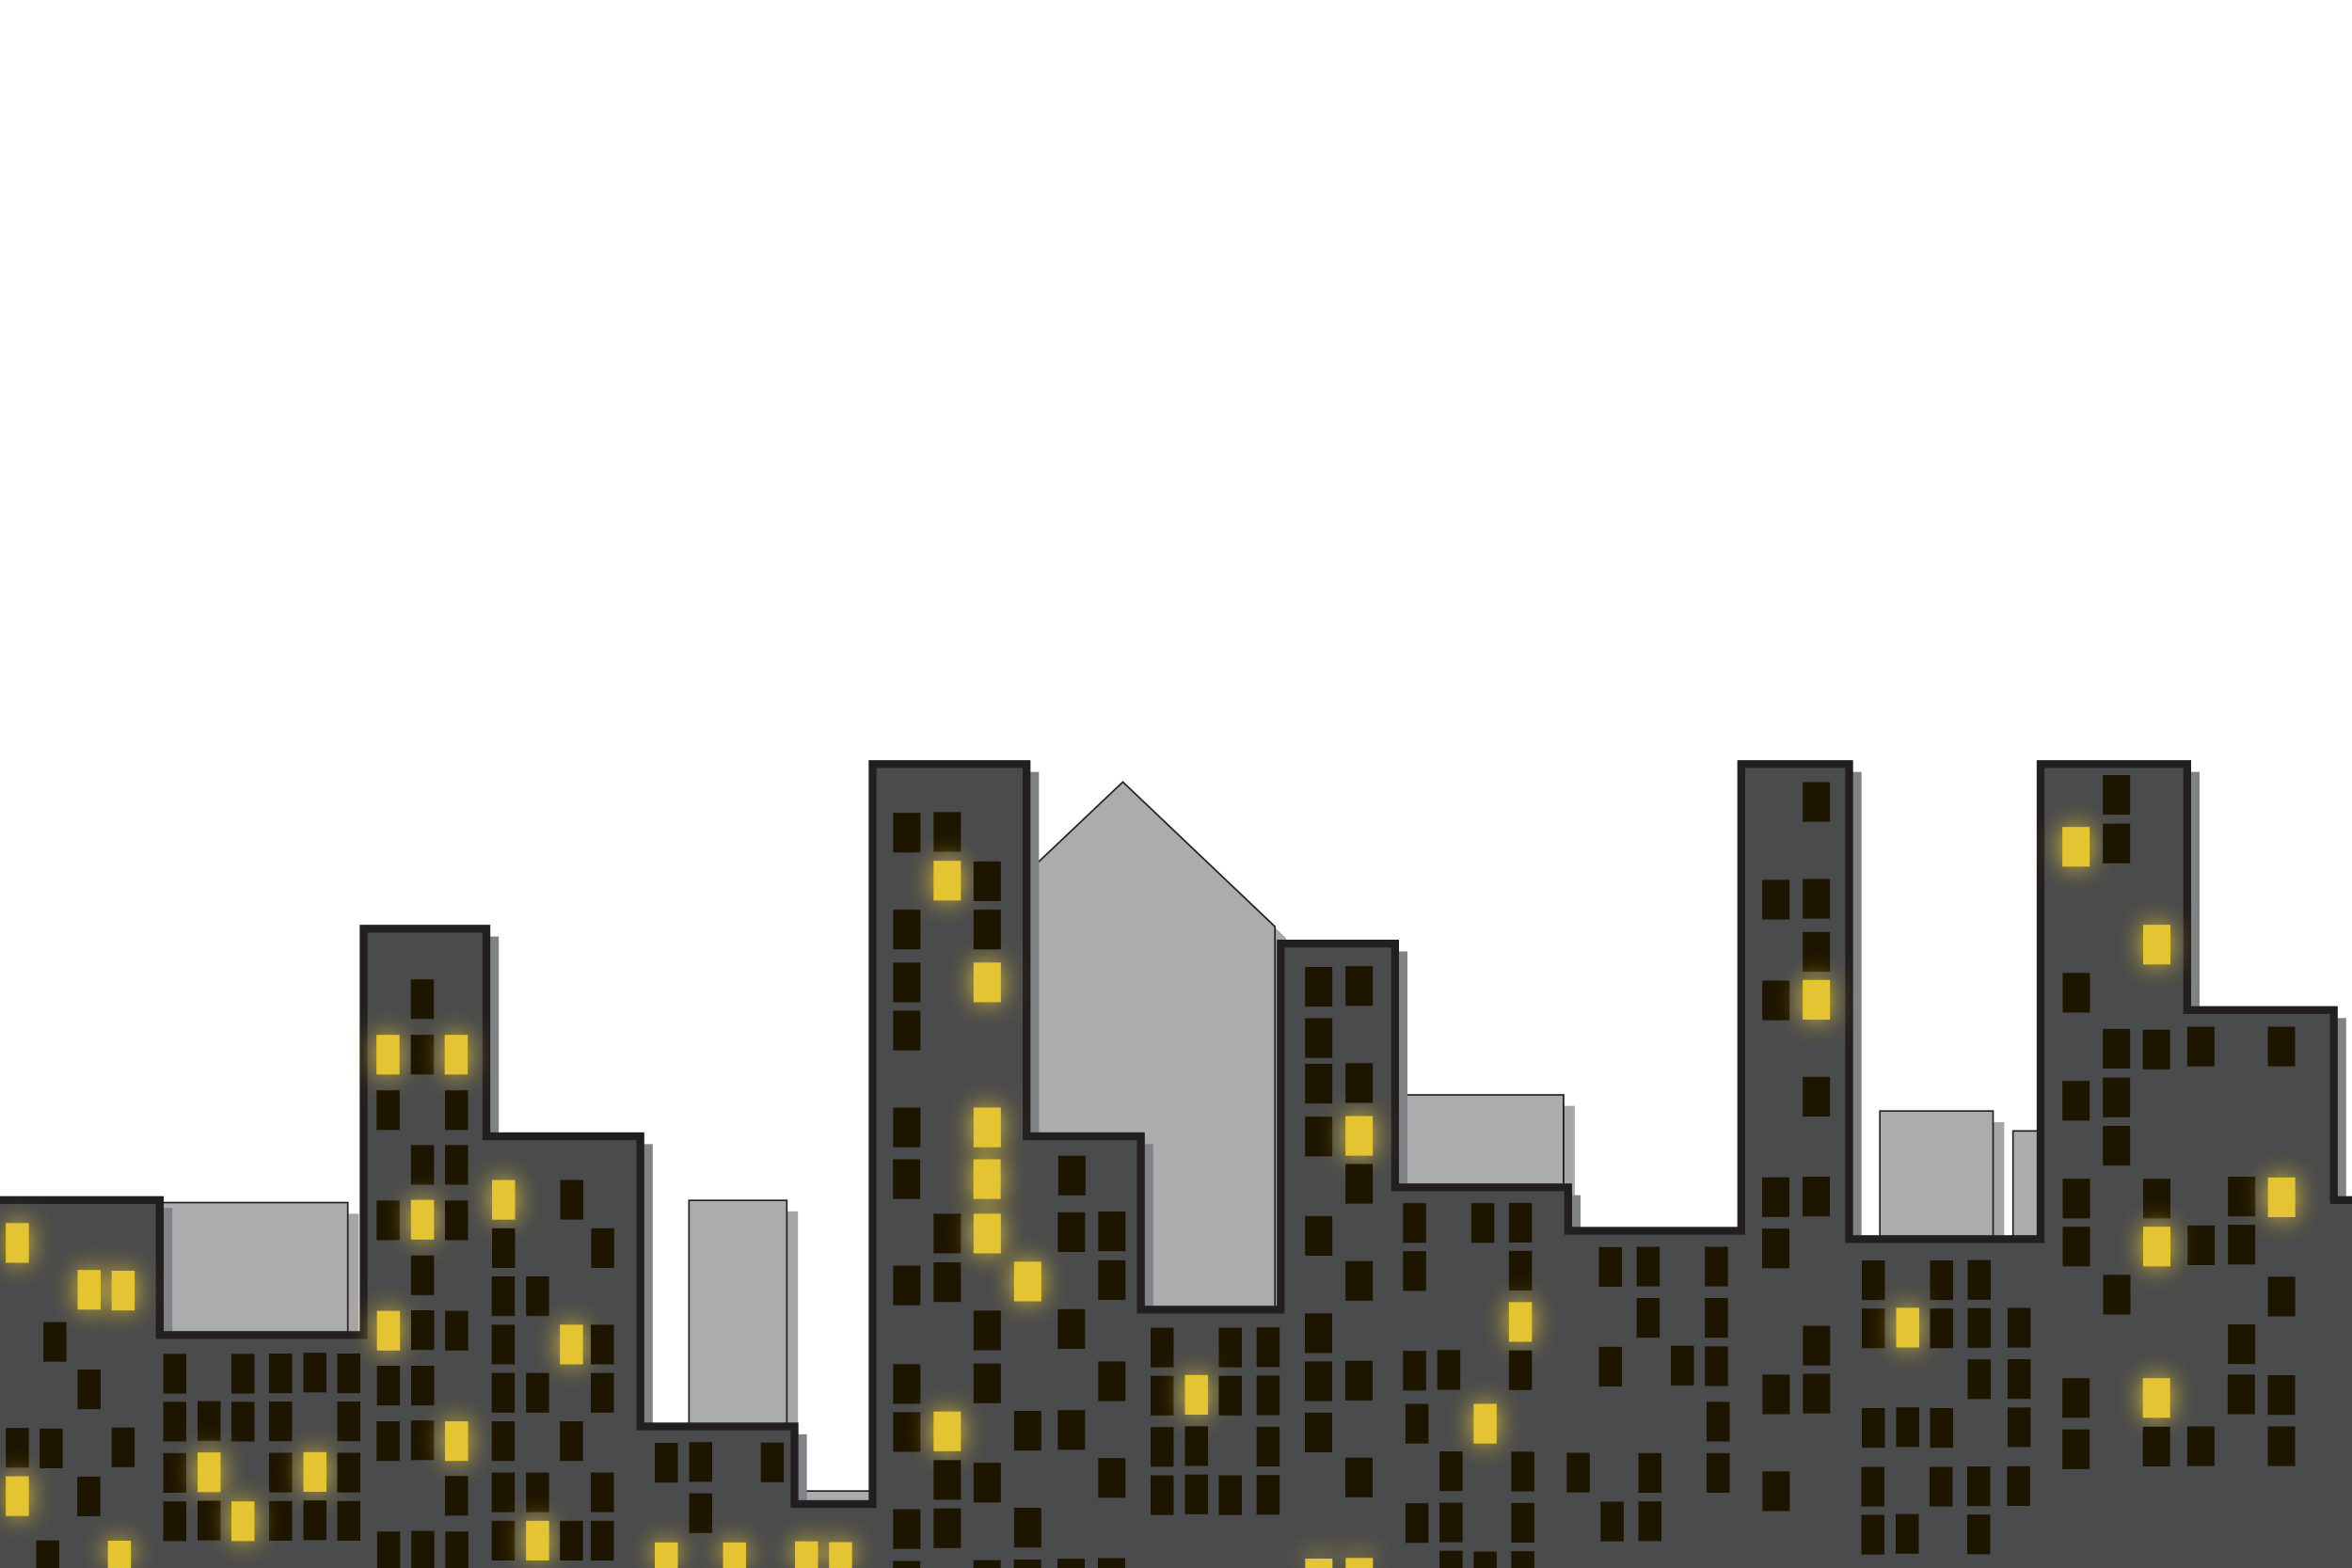
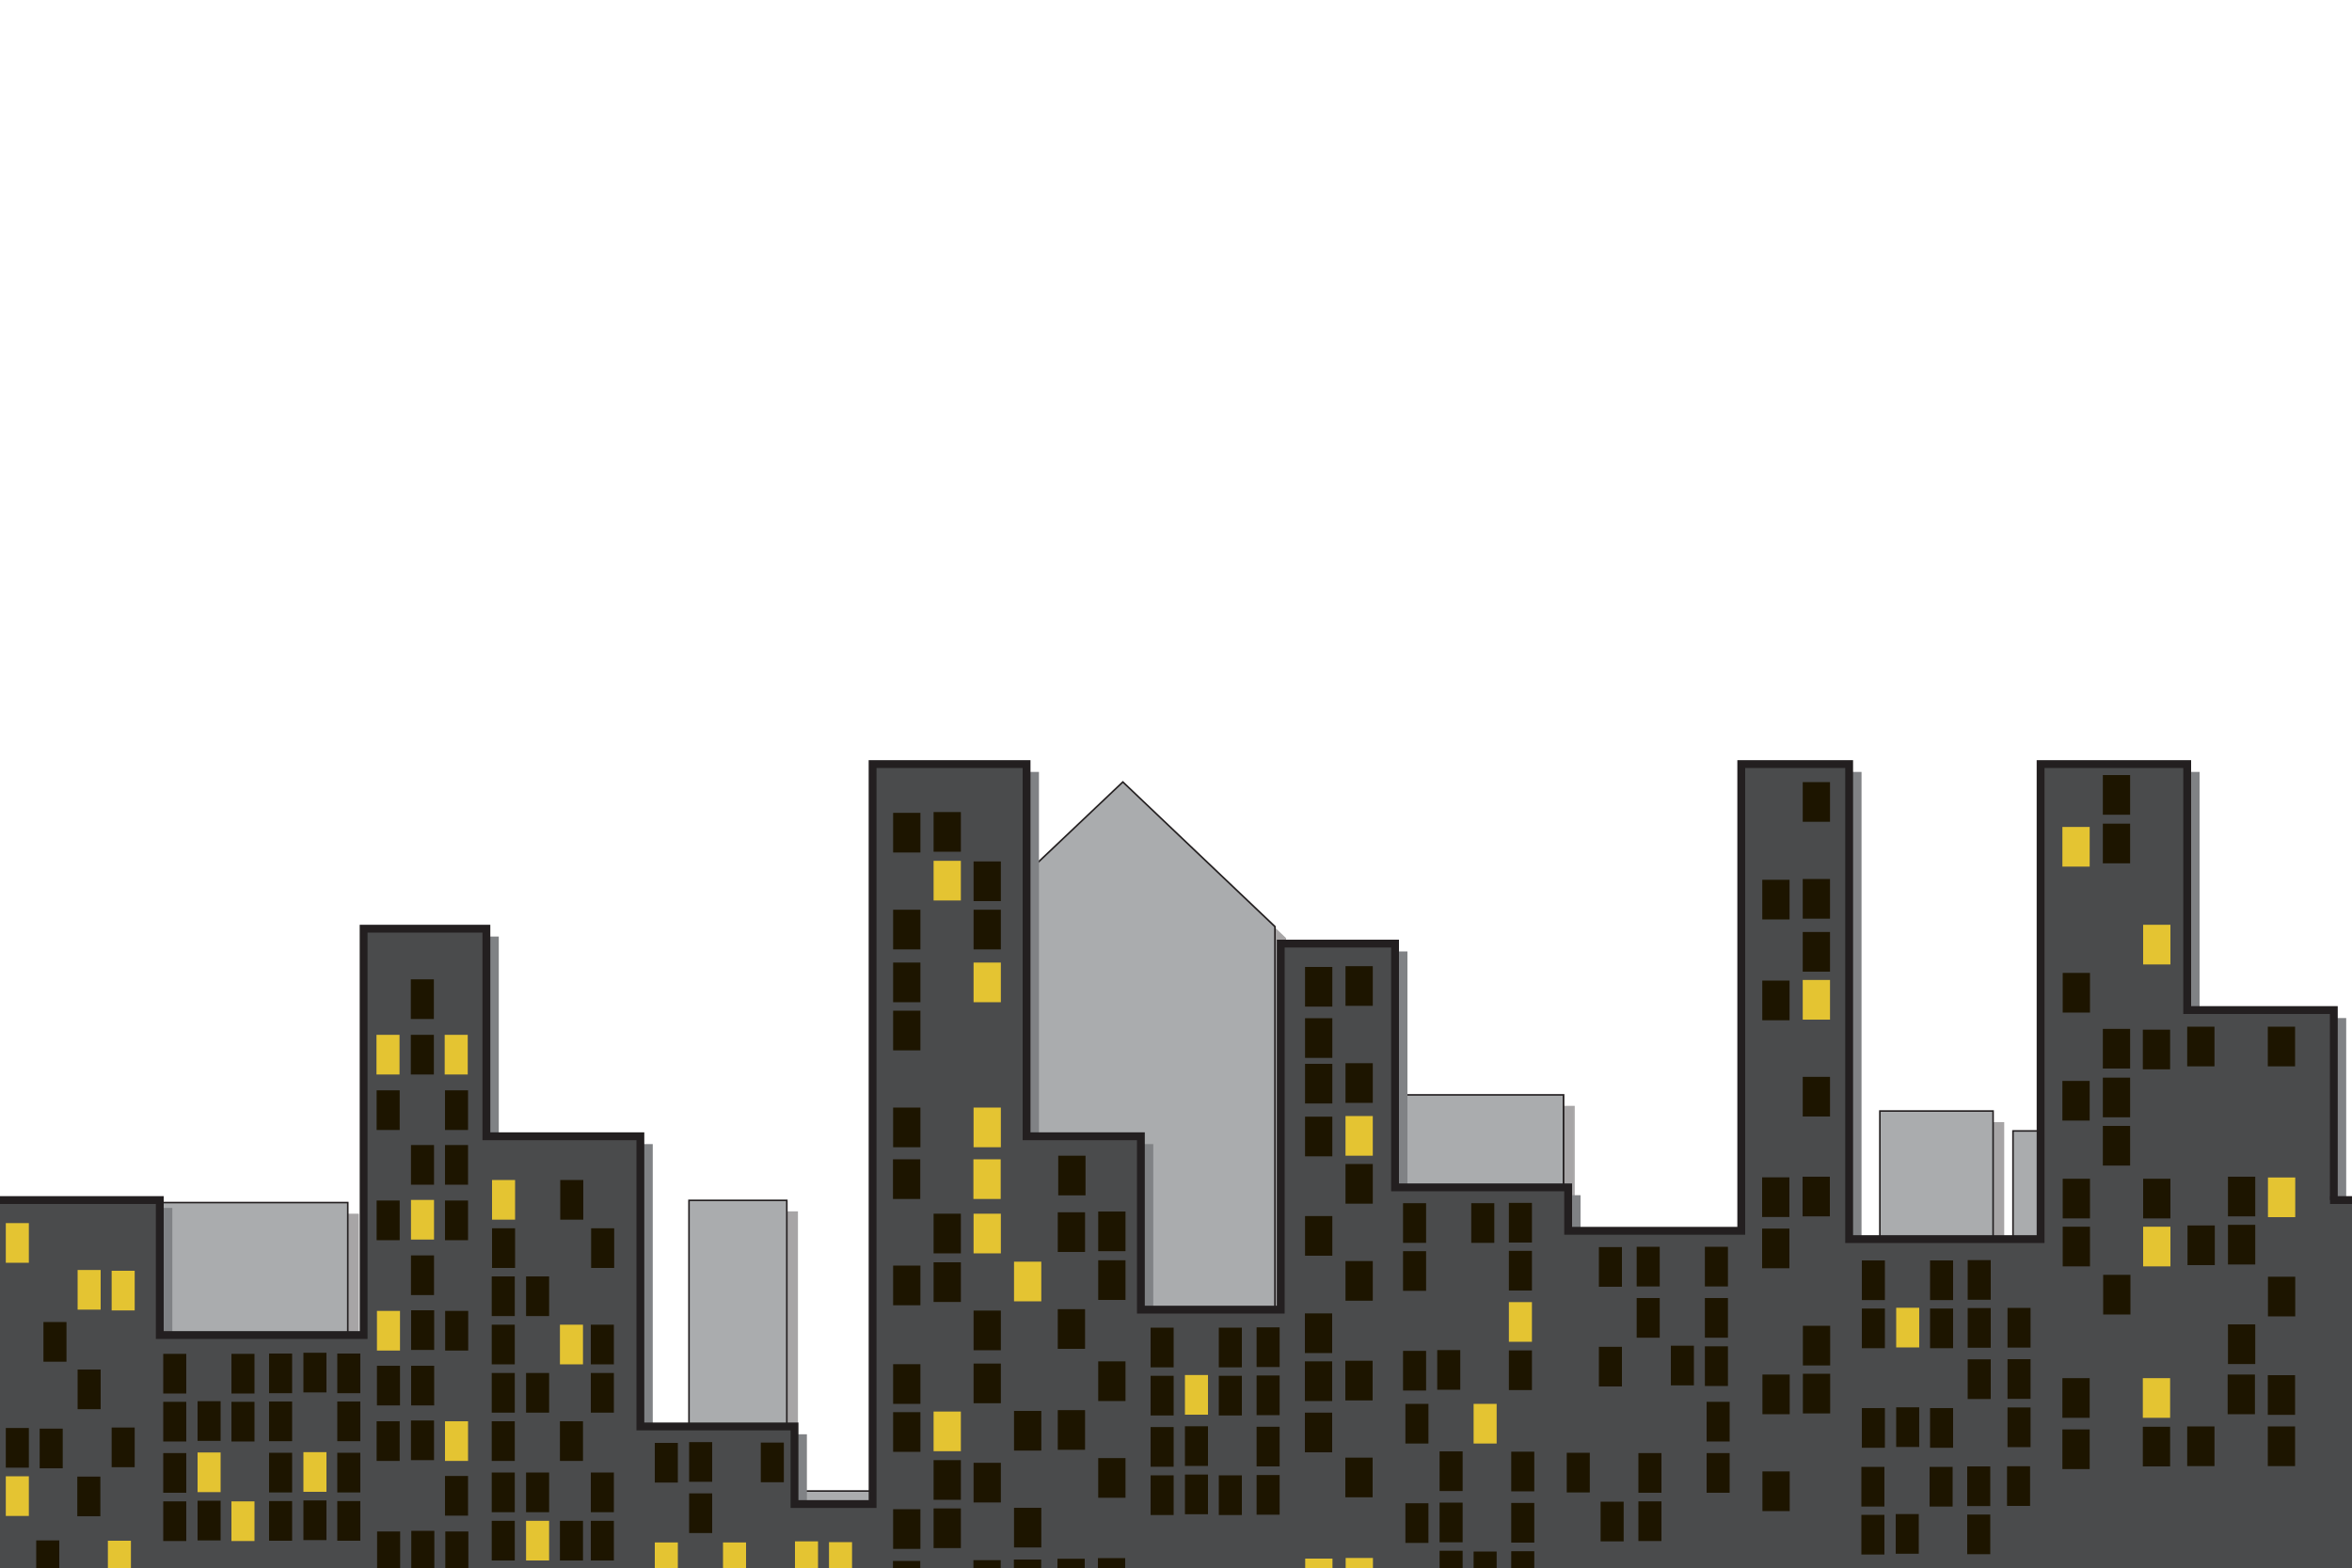
<svg xmlns="http://www.w3.org/2000/svg" id="Layer_1" version="1.1" viewBox="0 0 1500 1000">
  <defs>
    <style>
      .window {
        transition: all 0.3s ease;
      }

      .window-dark {
        fill: #1d1500;
      }

      .window-lit {
        fill: #e4c432;
-         filter: drop-shadow(0 0 8px #e4c432)
+         
      }

      .window-day {
        fill:rgb(83, 131, 163);
        stroke: #000;
      }

      .building-day {
        fill: rgb(94, 105, 113) !important;
      }

      .st0 {
        stroke-width: 5px;
      }

      .st0, .st1, .st2, .st3 {
        stroke: #231f20;
        stroke-miterlimit: 10;
      }

      .st0, .st4 {
        fill: #4a4b4c;
      }

      .st1 {
        fill: #1d1500;
      }

      .st1, .st2 {
        stroke-width: 2px;
      }

      .st2 {
        fill: #e4c432;
      }

      .st5 {
        opacity: .4;
      }

      .st6 {
        fill: #808285;
      }

      .st7 {
        fill: #231f20;
      }

      .st3 {
        fill: none;
        stroke-width: 5px;
      }

      .st8 {
        fill: #aaacae;
      }
    </style>
  </defs>
  <g id="Layer_2">
    <g class="st5">
      <rect class="st7" x="94" y="774.7" width="134.5" height="258.8" />
      <path class="st7" d="M229,1034H93.4v-259.8h135.5v259.8h0ZM94.5,1033h133.5v-257.8H94.5v257.8Z" />
      <rect class="st7" x="446.1" y="773.2" width="62.4" height="258.8" />
      <path class="st7" d="M508.9,1032.5h-63.4v-259.8h63.4v259.8ZM446.6,1031.5h61.4v-257.8h-61.4v257.8Z" />
      <rect class="st7" x="869.2" y="705.9" width="134.5" height="289.8" />
      <path class="st7" d="M1004.3,996.2h-135.5v-290.8h135.5v290.8h0ZM869.8,995.2h133.5v-288.8h-133.5v288.8h0Z" />
      <polygon class="st7" points="819.7 1033.7 625.5 1033.7 625.5 598.6 722.7 506.4 819.7 598.6 819.7 1033.7" />
      <path class="st7" d="M820.2,1034.2h-195.3v-435.8l.2-.2,97.6-92.5,97.5,92.7v435.8h0ZM626,1033.2h193.3v-434.3l-96.5-91.8-96.8,91.8v434.3h0Z" />
      <rect class="st7" x="1205.6" y="716.3" width="72.2" height="289.8" />
      <path class="st7" d="M1278.2,1006.6h-73.2v-290.8h73.2v290.8h0ZM1206.1,1005.6h71.2v-288.8h-71.2v288.8h0Z" />
      <rect class="st7" x="1290.4" y="729" width="134.5" height="289.8" />
      <path class="st7" d="M1425.5,1019.2h-135.5v-290.8h135.5v290.8ZM1290.9,1018.2h133.5v-288.8h-133.5v288.8Z" />
      <rect class="st7" x="47.7" y="958.6" width="1464.9" height="170.9" />
      <path class="st7" d="M1513.1,1130H47.2v-171.9h1465.9v171.9ZM48.2,1129h1463.9v-169.9H48.2v169.9Z" />
    </g>
    <g>
      <rect class="st8" x="87.3" y="767.1" width="134.5" height="258.8" />
      <path class="st7" d="M222.4,1026.4H86.8v-259.8h135.5v259.8h0ZM87.8,1025.4h133.5v-257.8H87.8v257.8Z" />
      <rect class="st8" x="439.4" y="765.7" width="62.4" height="258.8" />
      <path class="st7" d="M502.3,1025h-63.4v-259.8h63.4v259.8ZM439.9,1024h61.4v-257.8h-61.4v257.8Z" />
      <rect class="st8" x="862.6" y="698.4" width="134.5" height="289.8" />
      <path class="st7" d="M997.7,988.7h-135.5v-290.8h135.5v290.8h0ZM863.1,987.7h133.5v-288.8h-133.5v288.8h0Z" />
      <polygon class="st8" points="813.1 1026.1 618.8 1026.1 618.8 591.1 716.1 498.9 813.1 591.1 813.1 1026.1" />
      <path class="st7" d="M813.6,1026.6h-195.3v-435.8l.2-.2,97.6-92.5,97.5,92.7v435.8h0ZM619.3,1025.6h193.3v-434.3l-96.5-91.8-96.8,91.8v434.3h0Z" />
      <rect class="st8" x="1198.9" y="708.8" width="72.2" height="289.8" />
      <path class="st7" d="M1271.6,999h-73.2v-290.8h73.2v290.8h0ZM1199.4,998h71.2v-288.8h-71.2v288.8h0Z" />
      <rect class="st8" x="1283.8" y="721.4" width="134.5" height="289.8" />
      <path class="st7" d="M1418.8,1011.7h-135.5v-290.8h135.5v290.8h0ZM1284.3,1010.7h133.5v-288.8h-133.5v288.8h0Z" />
      <rect class="st8" x="41.1" y="951.1" width="1464.9" height="170.9" />
      <path class="st7" d="M1506.5,1122.5H40.6v-171.9h1465.9v171.9ZM41.6,1121.5h1463.9v-169.9H41.6v169.9Z" />
    </g>
  </g>
  <g id="Layer_4">
    <polygon class="st6" points="1402.8 649.4 1402.8 492.4 1309.3 492.4 1309.3 795.4 1187.2 795.4 1187.2 492.4 1118.4 492.4 1118.4 790.1 1008 790.1 1008 762.4 897.6 762.4 897.6 606.9 824.7 606.9 824.7 840.4 735.5 840.4 735.5 729.8 662.6 729.8 662.6 492.4 564.4 492.4 564.4 964.4 514.6 964.4 514.6 914.9 416.3 914.9 416.3 729.8 318.1 729.8 318.1 597.4 239.8 597.4 239.8 856.6 109.9 856.6 109.9 770.5 .8 770.5 .8 1032.4 109.9 1032.4 239.8 1032.4 318.1 1032.4 416.3 1032.4 514.6 1032.4 564.4 1032.4 662.6 1032.4 735.5 1032.4 824.7 1032.4 897.6 1032.4 1008 1032.4 1118.4 1032.4 1187.2 1032.4 1309.3 1032.4 1402.8 1032.4 1496.3 1032.4 1496.3 649.4 1402.8 649.4" />
  </g>
  <g id="Layer_11" data-name="Layer_1">
    <rect class="window window-dark" x="238.5" y="678.2" width="14.7" height="25.3" />
    <rect class="window window-dark" x="260.4" y="677.8" width="14.7" height="25.3" />
    <rect class="window window-dark" x="282" y="678.2" width="14.7" height="25.3" />
    <rect class="window window-dark" x="238.5" y="713.2" width="14.7" height="25.3" />
    <rect class="window window-dark" x="260.4" y="713.2" width="14.7" height="25.3" />
    <rect class="window window-dark" x="282" y="713.2" width="14.7" height="25.3" />
    <polygon class="st0" points="1394.9 644.3 1394.9 487.4 1301.4 487.4 1301.4 790.4 1179.3 790.4 1179.3 487.4 1110.5 487.4 1110.5 785.1 1000.1 785.1 1000.1 757.4 889.7 757.4 889.7 601.9 816.8 601.9 816.8 835.4 727.6 835.4 727.6 724.8 654.7 724.8 654.7 487.4 556.5 487.4 556.5 959.4 506.7 959.4 506.7 909.9 408.4 909.9 408.4 724.8 310.2 724.8 310.2 592.4 231.9 592.4 231.9 851.6 101.9 851.6 101.9 765.5 -7.2 765.5 -7.2 1027.4 101.9 1027.4 231.9 1027.4 310.2 1027.4 408.4 1027.4 506.7 1027.4 556.5 1027.4 654.7 1027.4 727.6 1027.4 816.8 1027.4 889.7 1027.4 1000.1 1027.4 1110.5 1027.4 1179.3 1027.4 1301.4 1027.4 1394.9 1027.4 1488.4 1027.4 1488.4 644.3 1394.9 644.3" />
    <rect class="window window-dark" x="262" y="624.7" width="14.7" height="25.3" />
    <rect class="window window-lit" x="240.1" y="660.1" width="14.7" height="25.3" />
    <rect class="window window-dark" x="262" y="660.1" width="14.7" height="25.3" />
    <rect class="window window-lit" x="283.6" y="660.1" width="14.7" height="25.3" />
    <rect class="window window-dark" x="240.2" y="695.5" width="14.7" height="25.3" />
    <rect class="window window-dark" x="283.8" y="695.5" width="14.7" height="25.3" />
    <rect class="window window-dark" x="262.1" y="730.4" width="14.7" height="25.3" />
    <rect class="window window-dark" x="283.8" y="730.4" width="14.7" height="25.3" />
    <rect class="window window-dark" x="240.2" y="765.8" width="14.7" height="25.3" />
    <rect class="window window-lit" x="262.1" y="765.4" width="14.7" height="25.3" />
    <rect class="window window-dark" x="283.8" y="765.8" width="14.7" height="25.3" />
    <rect class="window window-dark" x="262.1" y="800.8" width="14.7" height="25.3" />
    <rect class="window window-lit" x="240.4" y="836.2" width="14.7" height="25.3" />
    <rect class="window window-dark" x="262.2" y="835.8" width="14.7" height="25.3" />
    <rect class="window window-dark" x="283.9" y="836.2" width="14.7" height="25.3" />
    <rect class="window window-dark" x="240.4" y="871.2" width="14.7" height="25.3" />
    <rect class="window window-dark" x="262.2" y="871.2" width="14.7" height="25.3" />
    <rect class="window window-dark" x="240.2" y="906.6" width="14.7" height="25.3" />
    <rect class="window window-dark" x="262.1" y="906.1" width="14.7" height="25.3" />
    <rect class="window window-lit" x="283.8" y="906.6" width="14.7" height="25.3" />
    <rect class="window window-dark" x="283.8" y="941.5" width="14.7" height="25.3" />
    <rect class="window window-dark" x="240.5" y="976.9" width="14.7" height="25.3" />
    <rect class="window window-dark" x="262.3" y="976.5" width="14.7" height="25.3" />
    <rect class="window window-dark" x="284" y="976.9" width="14.7" height="25.3" />
    <rect class="window window-lit" x="313.8" y="752.7" width="14.7" height="25.3" />
    <rect class="window window-dark" x="357.3" y="752.7" width="14.7" height="25.3" />
    <rect class="window window-dark" x="313.8" y="783.5" width="14.7" height="25.3" />
    <rect class="window window-dark" x="377" y="783.5" width="14.7" height="25.3" />
    <rect class="window window-dark" x="313.6" y="814.2" width="14.7" height="25.3" />
    <rect class="window window-dark" x="335.5" y="814.2" width="14.7" height="25.3" />
    <rect class="window window-dark" x="313.6" y="845" width="14.7" height="25.3" />
    <rect class="window window-lit" x="357.1" y="845" width="14.7" height="25.3" />
    <rect class="window window-dark" x="376.8" y="845" width="14.7" height="25.3" />
    <rect class="window window-dark" x="313.6" y="875.8" width="14.7" height="25.3" />
    <rect class="window window-dark" x="335.5" y="875.8" width="14.7" height="25.3" />
    <rect class="window window-dark" x="376.8" y="875.8" width="14.7" height="25.3" />
    <rect class="window window-dark" x="313.6" y="906.6" width="14.7" height="25.3" />
    <rect class="window window-dark" x="357.1" y="906.6" width="14.7" height="25.3" />
    <rect class="window window-dark" x="313.6" y="939.3" width="14.7" height="25.3" />
    <rect class="window window-dark" x="335.5" y="939.3" width="14.7" height="25.3" />
    <rect class="window window-dark" x="376.8" y="939.3" width="14.7" height="25.3" />
    <rect class="window window-dark" x="313.6" y="970.1" width="14.7" height="25.3" />
    <rect class="window window-lit" x="335.5" y="970.1" width="14.7" height="25.3" />
    <rect class="window window-dark" x="357.1" y="970.1" width="14.7" height="25.3" />
    <rect class="window window-dark" x="376.8" y="970.1" width="14.7" height="25.3" />
    <rect class="window window-dark" x="335.5" y="1000.8" width="14.7" height="25.3" />
    <rect class="window window-dark" x="171.6" y="863.4" width="14.7" height="25.3" />
    <rect class="window window-dark" x="193.5" y="862.9" width="14.7" height="25.3" />
    <rect class="window window-dark" x="215.1" y="863.4" width="14.7" height="25.3" />
    <rect class="window window-dark" x="104.1" y="863.6" width="14.7" height="25.3" />
    <rect class="window window-dark" x="147.6" y="863.6" width="14.7" height="25.3" />
    <rect class="window window-dark" x="171.6" y="894" width="14.7" height="25.3" />
    <rect class="window window-dark" x="215.1" y="894" width="14.7" height="25.3" />
    <rect class="window window-dark" x="104.1" y="894.2" width="14.7" height="25.3" />
    <rect class="window window-dark" x="126" y="893.8" width="14.7" height="25.3" />
    <rect class="window window-dark" x="147.6" y="894.2" width="14.7" height="25.3" />
    <rect class="window window-dark" x="171.6" y="926.7" width="14.7" height="25.3" />
    <rect class="window window-lit" x="193.5" y="926.3" width="14.7" height="25.3" />
    <rect class="window window-dark" x="215.1" y="926.7" width="14.7" height="25.3" />
    <rect class="window window-dark" x="104.1" y="926.9" width="14.7" height="25.3" />
    <rect class="window window-lit" x="126" y="926.5" width="14.7" height="25.3" />
    <rect class="window window-dark" x="171.6" y="957.5" width="14.7" height="25.3" />
    <rect class="window window-dark" x="193.5" y="957.1" width="14.7" height="25.3" />
    <rect class="window window-dark" x="215.1" y="957.5" width="14.7" height="25.3" />
    <rect class="window window-dark" x="104.1" y="957.7" width="14.7" height="25.3" />
    <rect class="window window-dark" x="126" y="957.3" width="14.7" height="25.3" />
    <rect class="window window-lit" x="147.6" y="957.7" width="14.7" height="25.3" />
    <rect class="window window-dark" x="962.3" y="767.3" width="14.7" height="25.3" />
    <rect class="window window-dark" x="894.8" y="767.5" width="14.7" height="25.3" />
    <rect class="window window-dark" x="938.3" y="767.5" width="14.7" height="25.3" />
    <rect class="window window-dark" x="962.3" y="797.9" width="14.7" height="25.3" />
    <rect class="window window-dark" x="894.8" y="798.1" width="14.7" height="25.3" />
    <rect class="window window-lit" x="962.3" y="830.6" width="14.7" height="25.3" />
    <rect class="window window-dark" x="962.3" y="861.4" width="14.7" height="25.3" />
    <rect class="window window-dark" x="894.8" y="861.7" width="14.7" height="25.3" />
    <rect class="window window-dark" x="916.6" y="861.2" width="14.7" height="25.3" />
    <rect class="window window-lit" x="3.7" y="780.2" width="14.7" height="25.3" />
    <rect class="window window-lit" x="49.5" y="810.1" width="14.7" height="25.3" />
    <rect class="window window-lit" x="71.2" y="810.6" width="14.7" height="25.3" />
    <rect class="window window-dark" x="27.7" y="843.3" width="14.7" height="25.3" />
    <rect class="window window-dark" x="49.5" y="873.6" width="14.7" height="25.3" />
    <rect class="window window-dark" x="71.2" y="910.6" width="14.7" height="25.3" />
    <rect class="window window-dark" x="3.7" y="910.9" width="14.7" height="25.3" />
    <rect class="window window-dark" x="25.3" y="911.3" width="14.7" height="25.3" />
    <rect class="window window-dark" x="49.3" y="941.9" width="14.7" height="25.3" />
    <rect class="window window-lit" x="3.7" y="941.7" width="14.7" height="25.3" />
    <rect class="window window-lit" x="68.8" y="982.8" width="14.7" height="25.3" />
    <rect class="window window-dark" x="23.1" y="982.6" width="14.7" height="25.3" />
    <rect class="window window-dark" x="674.9" y="737.2" width="17.4" height="25.3" />
    <rect class="window window-dark" x="569.5" y="739.5" width="17.4" height="25.3" />
    <rect class="window window-lit" x="620.8" y="739.5" width="17.4" height="25.3" />
    <rect class="window window-dark" x="1394.9" y="654.9" width="17.4" height="25.3" />
    <rect class="window window-dark" x="1446.3" y="654.9" width="17.4" height="25.3" />
    <rect class="window window-dark" x="1341.1" y="656.3" width="17.4" height="25.3" />
    <rect class="window window-dark" x="1366.6" y="656.8" width="17.4" height="25.3" />
    <rect class="window window-dark" x="1315.3" y="689.5" width="17.4" height="25.3" />
    <rect class="window window-dark" x="1341.1" y="687.4" width="17.4" height="25.3" />
    <rect class="window window-dark" x="1420.9" y="750.6" width="17.4" height="25.3" />
    <rect class="window window-lit" x="1446.4" y="751.1" width="17.4" height="25.3" />
    <rect class="window window-dark" x="1395.1" y="781.7" width="17.4" height="25.3" />
    <rect class="window window-dark" x="1420.9" y="781.3" width="17.4" height="25.3" />
    <rect class="window window-dark" x="1446.4" y="814.4" width="17.4" height="25.3" />
    <rect class="window window-dark" x="1420.9" y="844.8" width="17.4" height="25.3" />
    <rect class="window window-dark" x="1341.1" y="718.2" width="17.4" height="25.3" />
    <rect class="window window-dark" x="1315.5" y="751.9" width="17.4" height="25.3" />
    <rect class="window window-dark" x="1366.8" y="751.9" width="17.4" height="25.3" />
    <rect class="window window-dark" x="1315.5" y="782.5" width="17.4" height="25.3" />
    <rect class="window window-lit" x="1366.8" y="782.5" width="17.4" height="25.3" />
    <rect class="window window-dark" x="1341.1" y="494.4" width="17.4" height="25.3" />
    <rect class="window window-lit" x="1315.3" y="527.5" width="17.4" height="25.3" />
    <rect class="window window-dark" x="1341.1" y="525.4" width="17.4" height="25.3" />
    <rect class="window window-lit" x="1366.8" y="589.9" width="17.4" height="25.3" />
    <rect class="window window-dark" x="1315.5" y="620.6" width="17.4" height="25.3" />
    <rect class="window window-dark" x="1341.3" y="813.2" width="17.4" height="25.3" />
    <rect class="window window-dark" x="569.6" y="614" width="17.4" height="25.3" />
    <rect class="window window-lit" x="620.9" y="614" width="17.4" height="25.3" />
    <rect class="window window-dark" x="569.6" y="644.7" width="17.4" height="25.3" />
    <rect class="window window-dark" x="569.6" y="706.5" width="17.4" height="25.3" />
    <rect class="window window-lit" x="620.9" y="706.5" width="17.4" height="25.3" />
    <rect class="window window-dark" x="569.6" y="518.5" width="17.4" height="25.3" />
    <rect class="window window-dark" x="595.4" y="518" width="17.4" height="25.3" />
    <rect class="window window-lit" x="595.4" y="549.1" width="17.4" height="25.3" />
    <rect class="window window-dark" x="620.9" y="549.5" width="17.4" height="25.3" />
    <rect class="window window-dark" x="569.6" y="580.3" width="17.4" height="25.3" />
    <rect class="window window-dark" x="620.9" y="580.3" width="17.4" height="25.3" />
    <rect class="window window-dark" x="832.2" y="837.8" width="17.4" height="25.3" />
    <rect class="window window-dark" x="832.2" y="868.4" width="17.4" height="25.3" />
    <rect class="window window-dark" x="858" y="868" width="17.4" height="25.3" />
    <rect class="window window-dark" x="832.2" y="901.1" width="17.4" height="25.3" />
    <rect class="window window-dark" x="858" y="929.8" width="17.4" height="25.3" />
    <rect class="window window-lit" x="832.4" y="994.2" width="17.4" height="25.3" />
    <rect class="window window-lit" x="858.2" y="993.8" width="17.4" height="25.3" />
    <rect class="window window-dark" x="832.3" y="712.3" width="17.4" height="25.3" />
    <rect class="window window-lit" x="858.1" y="711.9" width="17.4" height="25.3" />
    <rect class="window window-dark" x="858.1" y="742.5" width="17.4" height="25.3" />
    <rect class="window window-dark" x="832.3" y="775.7" width="17.4" height="25.3" />
    <rect class="window window-dark" x="858.1" y="804.4" width="17.4" height="25.3" />
    <rect class="window window-dark" x="832.3" y="616.8" width="17.4" height="25.3" />
    <rect class="window window-dark" x="858.1" y="616.3" width="17.4" height="25.3" />
    <rect class="window window-dark" x="832.3" y="649.5" width="17.4" height="25.3" />
    <rect class="window window-dark" x="832.3" y="678.6" width="17.4" height="25.3" />
    <rect class="window window-dark" x="858.1" y="678.2" width="17.4" height="25.3" />
    <rect class="window window-dark" x="569.5" y="995.7" width="17.4" height="25.3" />
    <rect class="window window-dark" x="569.6" y="870.2" width="17.4" height="25.3" />
    <rect class="window window-dark" x="569.6" y="900.8" width="17.4" height="25.3" />
    <rect class="window window-lit" x="595.4" y="900.4" width="17.4" height="25.3" />
    <rect class="window window-dark" x="595.4" y="931.4" width="17.4" height="25.3" />
    <rect class="window window-dark" x="569.6" y="962.7" width="17.4" height="25.3" />
    <rect class="window window-dark" x="595.4" y="962.2" width="17.4" height="25.3" />
    <rect class="window window-dark" x="595.4" y="774.2" width="17.4" height="25.3" />
    <rect class="window window-dark" x="569.6" y="807.3" width="17.4" height="25.3" />
    <rect class="window window-dark" x="595.4" y="805.2" width="17.4" height="25.3" />
    <rect class="window window-dark" x="620.8" y="995.2" width="17.4" height="25.3" />
    <rect class="window window-dark" x="646.6" y="994.8" width="17.4" height="25.3" />
    <rect class="window window-dark" x="620.9" y="869.8" width="17.4" height="25.3" />
    <rect class="window window-dark" x="646.7" y="900" width="17.4" height="25.3" />
    <rect class="window window-dark" x="620.9" y="933.1" width="17.4" height="25.3" />
    <rect class="window window-dark" x="646.7" y="961.8" width="17.4" height="25.3" />
    <rect class="window window-lit" x="620.9" y="774.2" width="17.4" height="25.3" />
    <rect class="window window-lit" x="646.7" y="804.8" width="17.4" height="25.3" />
    <rect class="window window-dark" x="620.9" y="836" width="17.4" height="25.3" />
    <rect class="window window-dark" x="674.4" y="994.3" width="17.4" height="25.3" />
    <rect class="window window-dark" x="700.2" y="993.9" width="17.4" height="25.3" />
    <rect class="window window-dark" x="700.4" y="868.4" width="17.4" height="25.3" />
    <rect class="window window-dark" x="674.6" y="899.5" width="17.4" height="25.3" />
    <rect class="window window-dark" x="700.4" y="930.1" width="17.4" height="25.3" />
    <rect class="window window-dark" x="674.6" y="773.3" width="17.4" height="25.3" />
    <rect class="window window-dark" x="700.4" y="772.8" width="17.4" height="25.3" />
    <rect class="window window-dark" x="700.4" y="803.9" width="17.4" height="25.3" />
    <rect class="window window-dark" x="674.6" y="835.1" width="17.4" height="25.3" />
    <rect class="window window-dark" x="1123.8" y="751" width="17.4" height="25.3" />
    <rect class="window window-dark" x="1149.6" y="750.6" width="17.4" height="25.3" />
    <rect class="window window-dark" x="1123.8" y="783.7" width="17.4" height="25.3" />
    <rect class="window window-dark" x="1149.8" y="845.7" width="17.4" height="25.3" />
    <rect class="window window-dark" x="1124" y="876.8" width="17.4" height="25.3" />
    <rect class="window window-dark" x="1149.8" y="876.3" width="17.4" height="25.3" />
    <rect class="window window-dark" x="1124" y="938.6" width="17.4" height="25.3" />
    <rect class="window window-dark" x="1149.7" y="594.5" width="17.4" height="25.3" />
    <rect class="window window-dark" x="1123.9" y="625.5" width="17.4" height="25.3" />
    <rect class="window window-lit" x="1149.7" y="625.1" width="17.4" height="25.3" />
    <rect class="window window-dark" x="1149.7" y="686.9" width="17.4" height="25.3" />
    <rect class="window window-dark" x="1149.7" y="498.9" width="17.4" height="25.3" />
    <rect class="window window-dark" x="1123.9" y="561.2" width="17.4" height="25.3" />
    <rect class="window window-dark" x="1149.7" y="560.7" width="17.4" height="25.3" />
    <rect class="window window-dark" x="1420.7" y="876.8" width="17.4" height="25.3" />
    <rect class="window window-dark" x="1446.3" y="877.2" width="17.4" height="25.3" />
    <rect class="window window-dark" x="1315.3" y="879.1" width="17.4" height="25.3" />
    <rect class="window window-lit" x="1366.6" y="879.1" width="17.4" height="25.3" />
    <rect class="window window-dark" x="1394.9" y="909.9" width="17.4" height="25.3" />
    <rect class="window window-dark" x="1446.3" y="909.9" width="17.4" height="25.3" />
    <rect class="window window-dark" x="1315.3" y="911.8" width="17.4" height="25.3" />
    <rect class="window window-dark" x="1366.6" y="910.1" width="17.4" height="25.3" />
    <rect class="window window-dark" x="485.2" y="920.2" width="14.7" height="25.3" />
    <rect class="window window-dark" x="417.6" y="920.4" width="14.7" height="25.3" />
    <rect class="window window-dark" x="439.5" y="919.9" width="14.7" height="25.3" />
    <rect class="window window-dark" x="439.5" y="952.6" width="14.7" height="25.3" />
    <rect class="window window-lit" x="507" y="983.2" width="14.7" height="25.3" />
    <rect class="window window-lit" x="528.7" y="983.7" width="14.7" height="25.3" />
    <rect class="window window-lit" x="417.6" y="983.9" width="14.7" height="25.3" />
    <rect class="window window-lit" x="461.1" y="983.9" width="14.7" height="25.3" />
    <rect class="window window-dark" x="1043.8" y="795.3" width="14.7" height="25.3" />
    <rect class="window window-dark" x="1087.3" y="795.3" width="14.7" height="25.3" />
    <rect class="window window-dark" x="1019.7" y="795.5" width="14.7" height="25.3" />
    <rect class="window window-dark" x="1043.8" y="828" width="14.7" height="25.3" />
    <rect class="window window-dark" x="1087.3" y="828" width="14.7" height="25.3" />
    <rect class="window window-dark" x="1065.6" y="858.4" width="14.7" height="25.3" />
    <rect class="window window-dark" x="1087.3" y="858.8" width="14.7" height="25.3" />
    <rect class="window window-dark" x="1019.7" y="859.1" width="14.7" height="25.3" />
    <rect class="window window-dark" x="1088.4" y="894.2" width="14.7" height="25.3" />
    <rect class="window window-dark" x="1044.9" y="926.9" width="14.7" height="25.3" />
    <rect class="window window-dark" x="1088.4" y="926.9" width="14.7" height="25.3" />
    <rect class="window window-dark" x="999.2" y="926.7" width="14.7" height="25.3" />
    <rect class="window window-dark" x="1044.9" y="957.7" width="14.7" height="25.3" />
    <rect class="window window-dark" x="1020.8" y="957.9" width="14.7" height="25.3" />
    <rect class="window window-dark" x="896.3" y="895.5" width="14.7" height="25.3" />
    <rect class="window window-lit" x="939.8" y="895.5" width="14.7" height="25.3" />
    <rect class="window window-dark" x="963.8" y="926" width="14.7" height="25.3" />
    <rect class="window window-dark" x="918.1" y="925.8" width="14.7" height="25.3" />
    <rect class="window window-dark" x="963.8" y="958.7" width="14.7" height="25.3" />
    <rect class="window window-dark" x="896.3" y="958.9" width="14.7" height="25.3" />
    <rect class="window window-dark" x="918.1" y="958.5" width="14.7" height="25.3" />
    <rect class="window window-dark" x="963.8" y="989.5" width="14.7" height="25.3" />
    <rect class="window window-dark" x="918.1" y="989.2" width="14.7" height="25.3" />
    <rect class="window window-dark" x="939.8" y="989.7" width="14.7" height="25.3" />
    <rect class="window window-dark" x="801.4" y="846.7" width="14.7" height="25.3" />
    <rect class="window window-dark" x="733.8" y="846.9" width="14.7" height="25.3" />
    <rect class="window window-dark" x="777.3" y="846.9" width="14.7" height="25.3" />
    <rect class="window window-dark" x="801.4" y="877.4" width="14.7" height="25.3" />
    <rect class="window window-dark" x="733.8" y="877.6" width="14.7" height="25.3" />
    <rect class="window window-lit" x="755.7" y="877.1" width="14.7" height="25.3" />
    <rect class="window window-dark" x="777.3" y="877.6" width="14.7" height="25.3" />
    <rect class="window window-dark" x="801.4" y="910.1" width="14.7" height="25.3" />
    <rect class="window window-dark" x="733.8" y="910.3" width="14.7" height="25.3" />
    <rect class="window window-dark" x="755.7" y="909.8" width="14.7" height="25.3" />
    <rect class="window window-dark" x="801.4" y="940.9" width="14.7" height="25.3" />
    <rect class="window window-dark" x="733.8" y="941.1" width="14.7" height="25.3" />
    <rect class="window window-dark" x="755.7" y="940.6" width="14.7" height="25.3" />
    <rect class="window window-dark" x="777.3" y="941.1" width="14.7" height="25.3" />
    <rect class="window window-dark" x="1254.9" y="803.8" width="14.7" height="25.3" />
    <rect class="window window-dark" x="1187.4" y="804" width="14.7" height="25.3" />
    <rect class="window window-dark" x="1230.9" y="804" width="14.7" height="25.3" />
    <rect class="window window-dark" x="1254.9" y="834.4" width="14.7" height="25.3" />
    <rect class="window window-dark" x="1187.4" y="834.7" width="14.7" height="25.3" />
    <rect class="window window-lit" x="1209.3" y="834.2" width="14.7" height="25.3" />
    <rect class="window window-dark" x="1230.9" y="834.7" width="14.7" height="25.3" />
    <rect class="window window-dark" x="1254.9" y="867.1" width="14.7" height="25.3" />
    <rect class="window window-dark" x="1280.3" y="834.3" width="14.7" height="25.3" />
    <rect class="window window-dark" x="1280.3" y="867" width="14.7" height="25.3" />
    <rect class="window window-dark" x="1280.3" y="897.8" width="14.7" height="25.3" />
    <rect class="window window-dark" x="1187.4" y="898.2" width="14.7" height="25.3" />
    <rect class="window window-dark" x="1209.3" y="897.7" width="14.7" height="25.3" />
    <rect class="window window-dark" x="1230.9" y="898.2" width="14.7" height="25.3" />
    <rect class="window window-dark" x="1254.6" y="935.4" width="14.7" height="25.3" />
    <rect class="window window-dark" x="1187.1" y="935.7" width="14.7" height="25.3" />
    <rect class="window window-dark" x="1230.6" y="935.7" width="14.7" height="25.3" />
    <rect class="window window-dark" x="1254.6" y="966.1" width="14.7" height="25.3" />
    <rect class="window window-dark" x="1187.1" y="966.3" width="14.7" height="25.3" />
    <rect class="window window-dark" x="1209" y="965.8" width="14.7" height="25.3" />
    <rect class="window window-dark" x="1280" y="935.3" width="14.7" height="25.3" />
  </g>
  <rect class="st4" x="1479" y="765.5" width="129.8" height="261.9" />
  <line class="st3" x1="1486" y1="765.5" x2="1500" y2="765.5" />
</svg>
